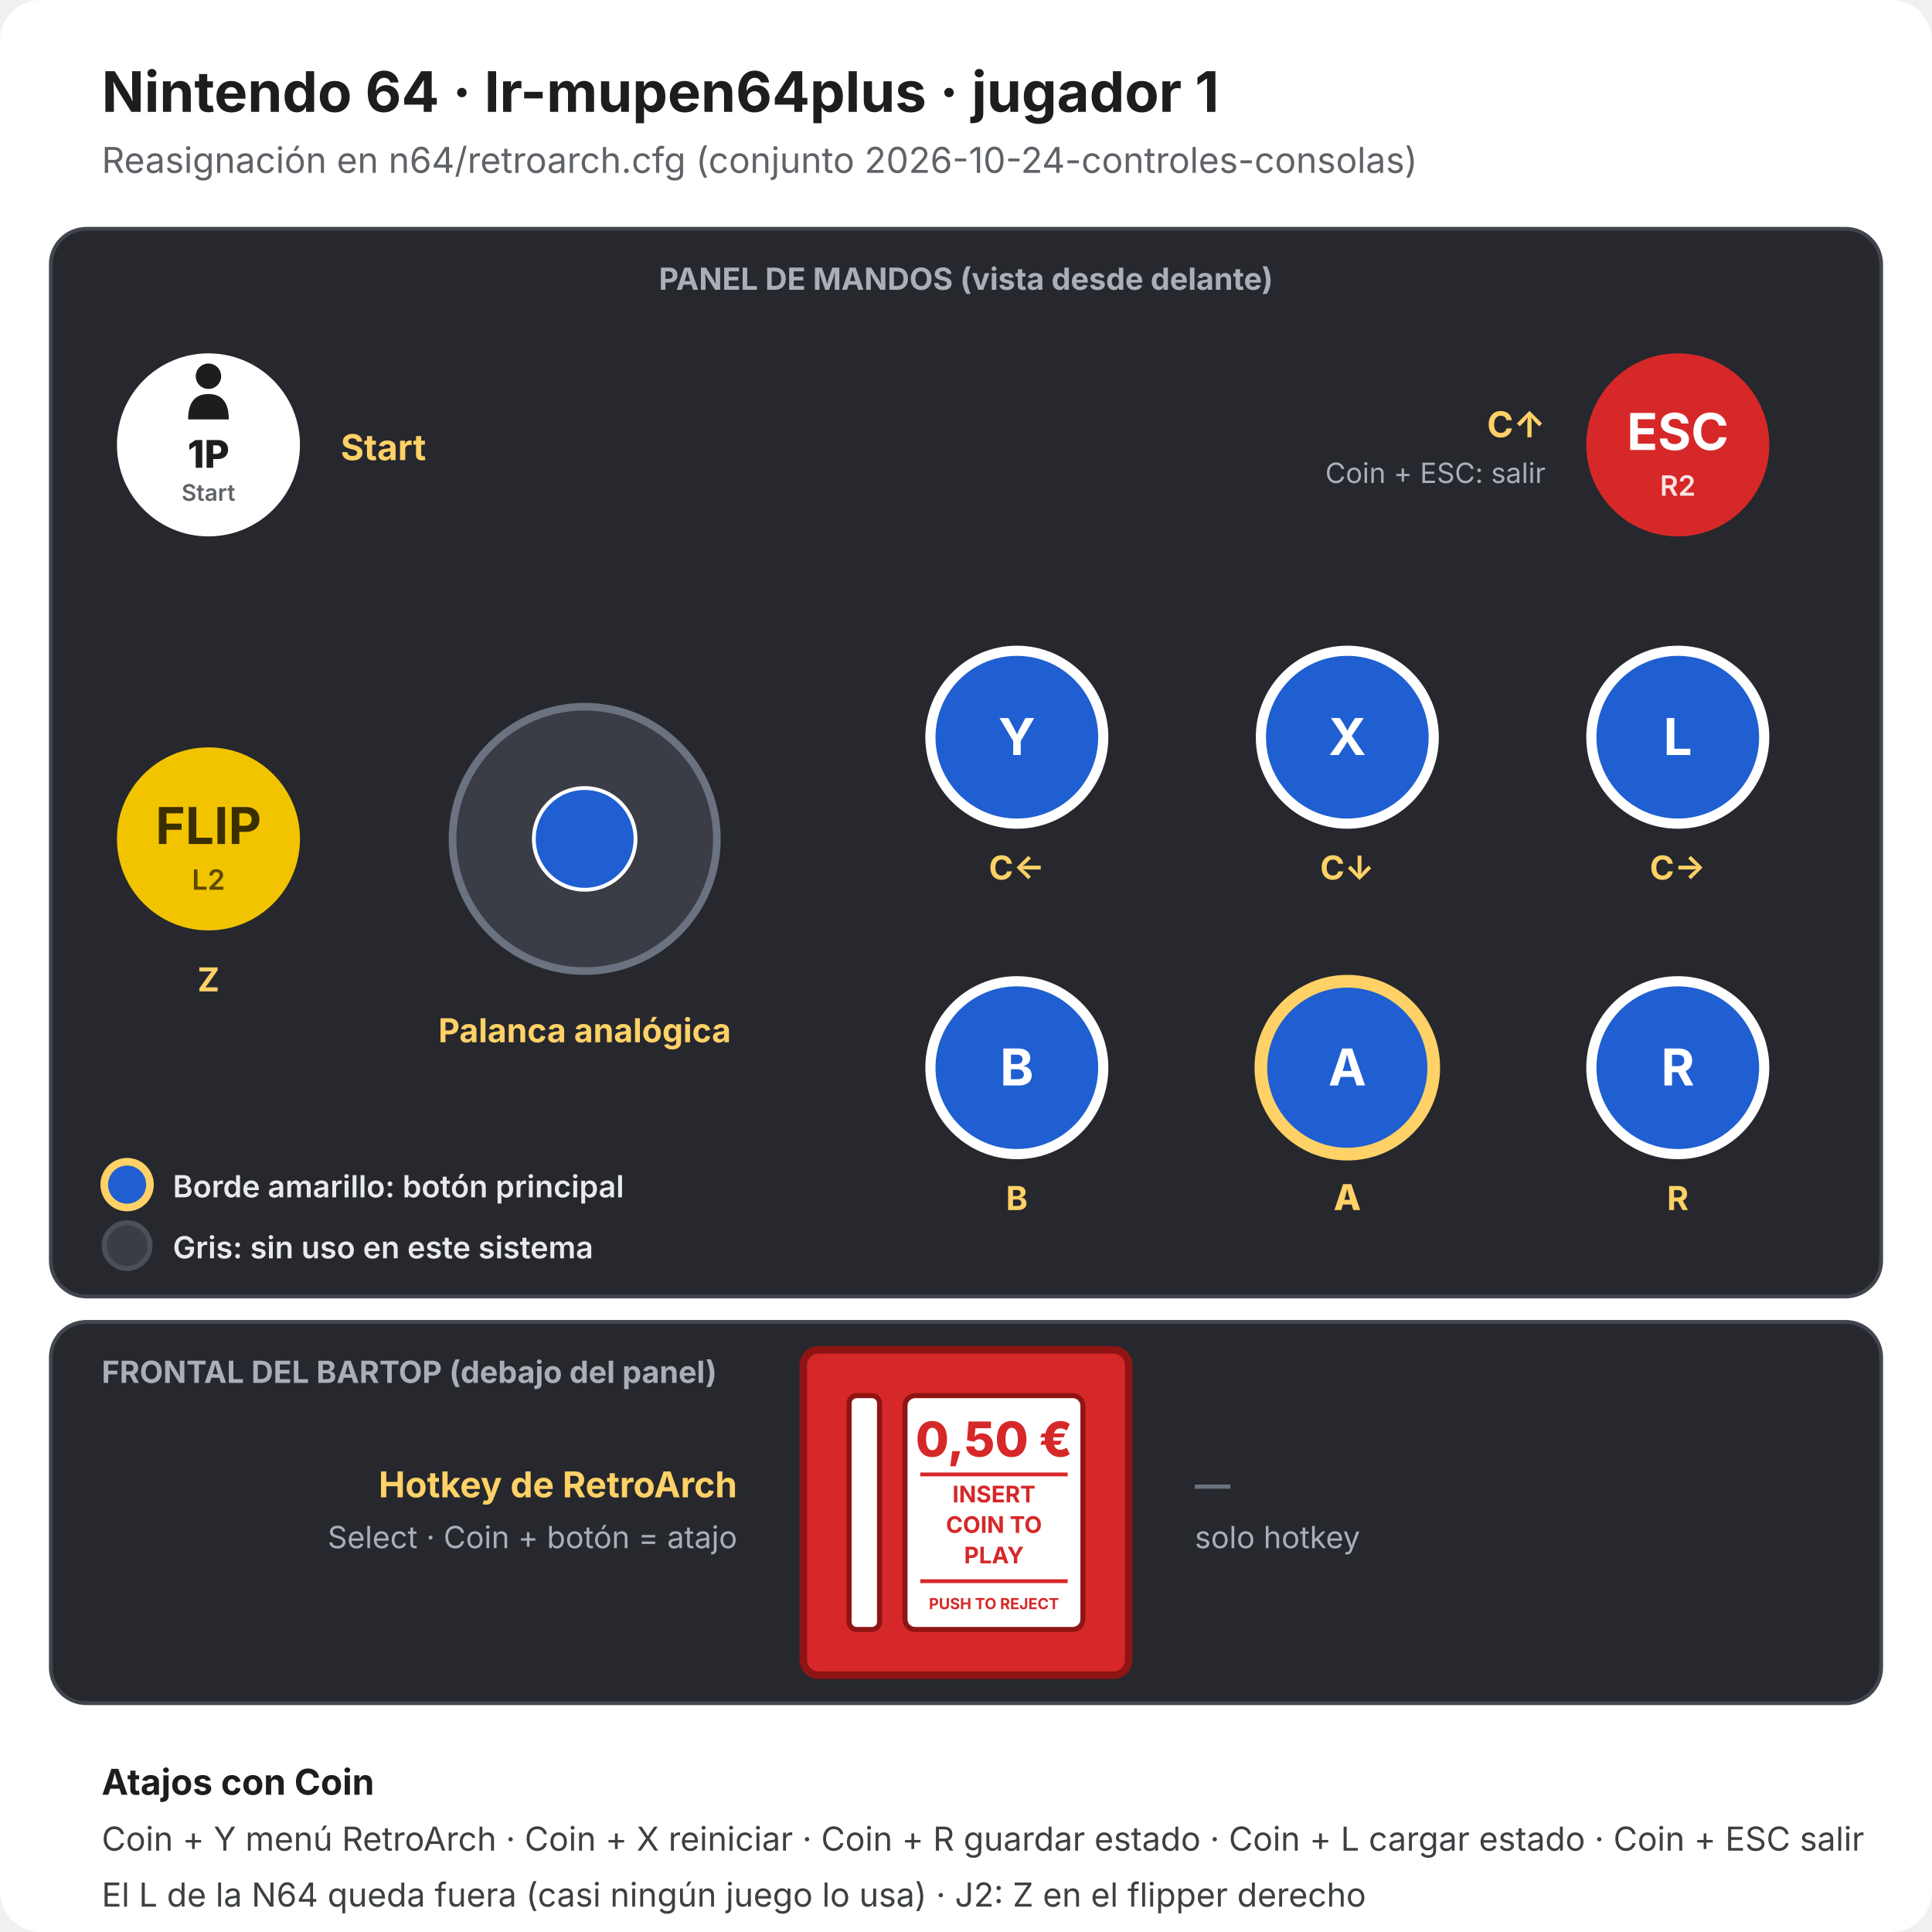
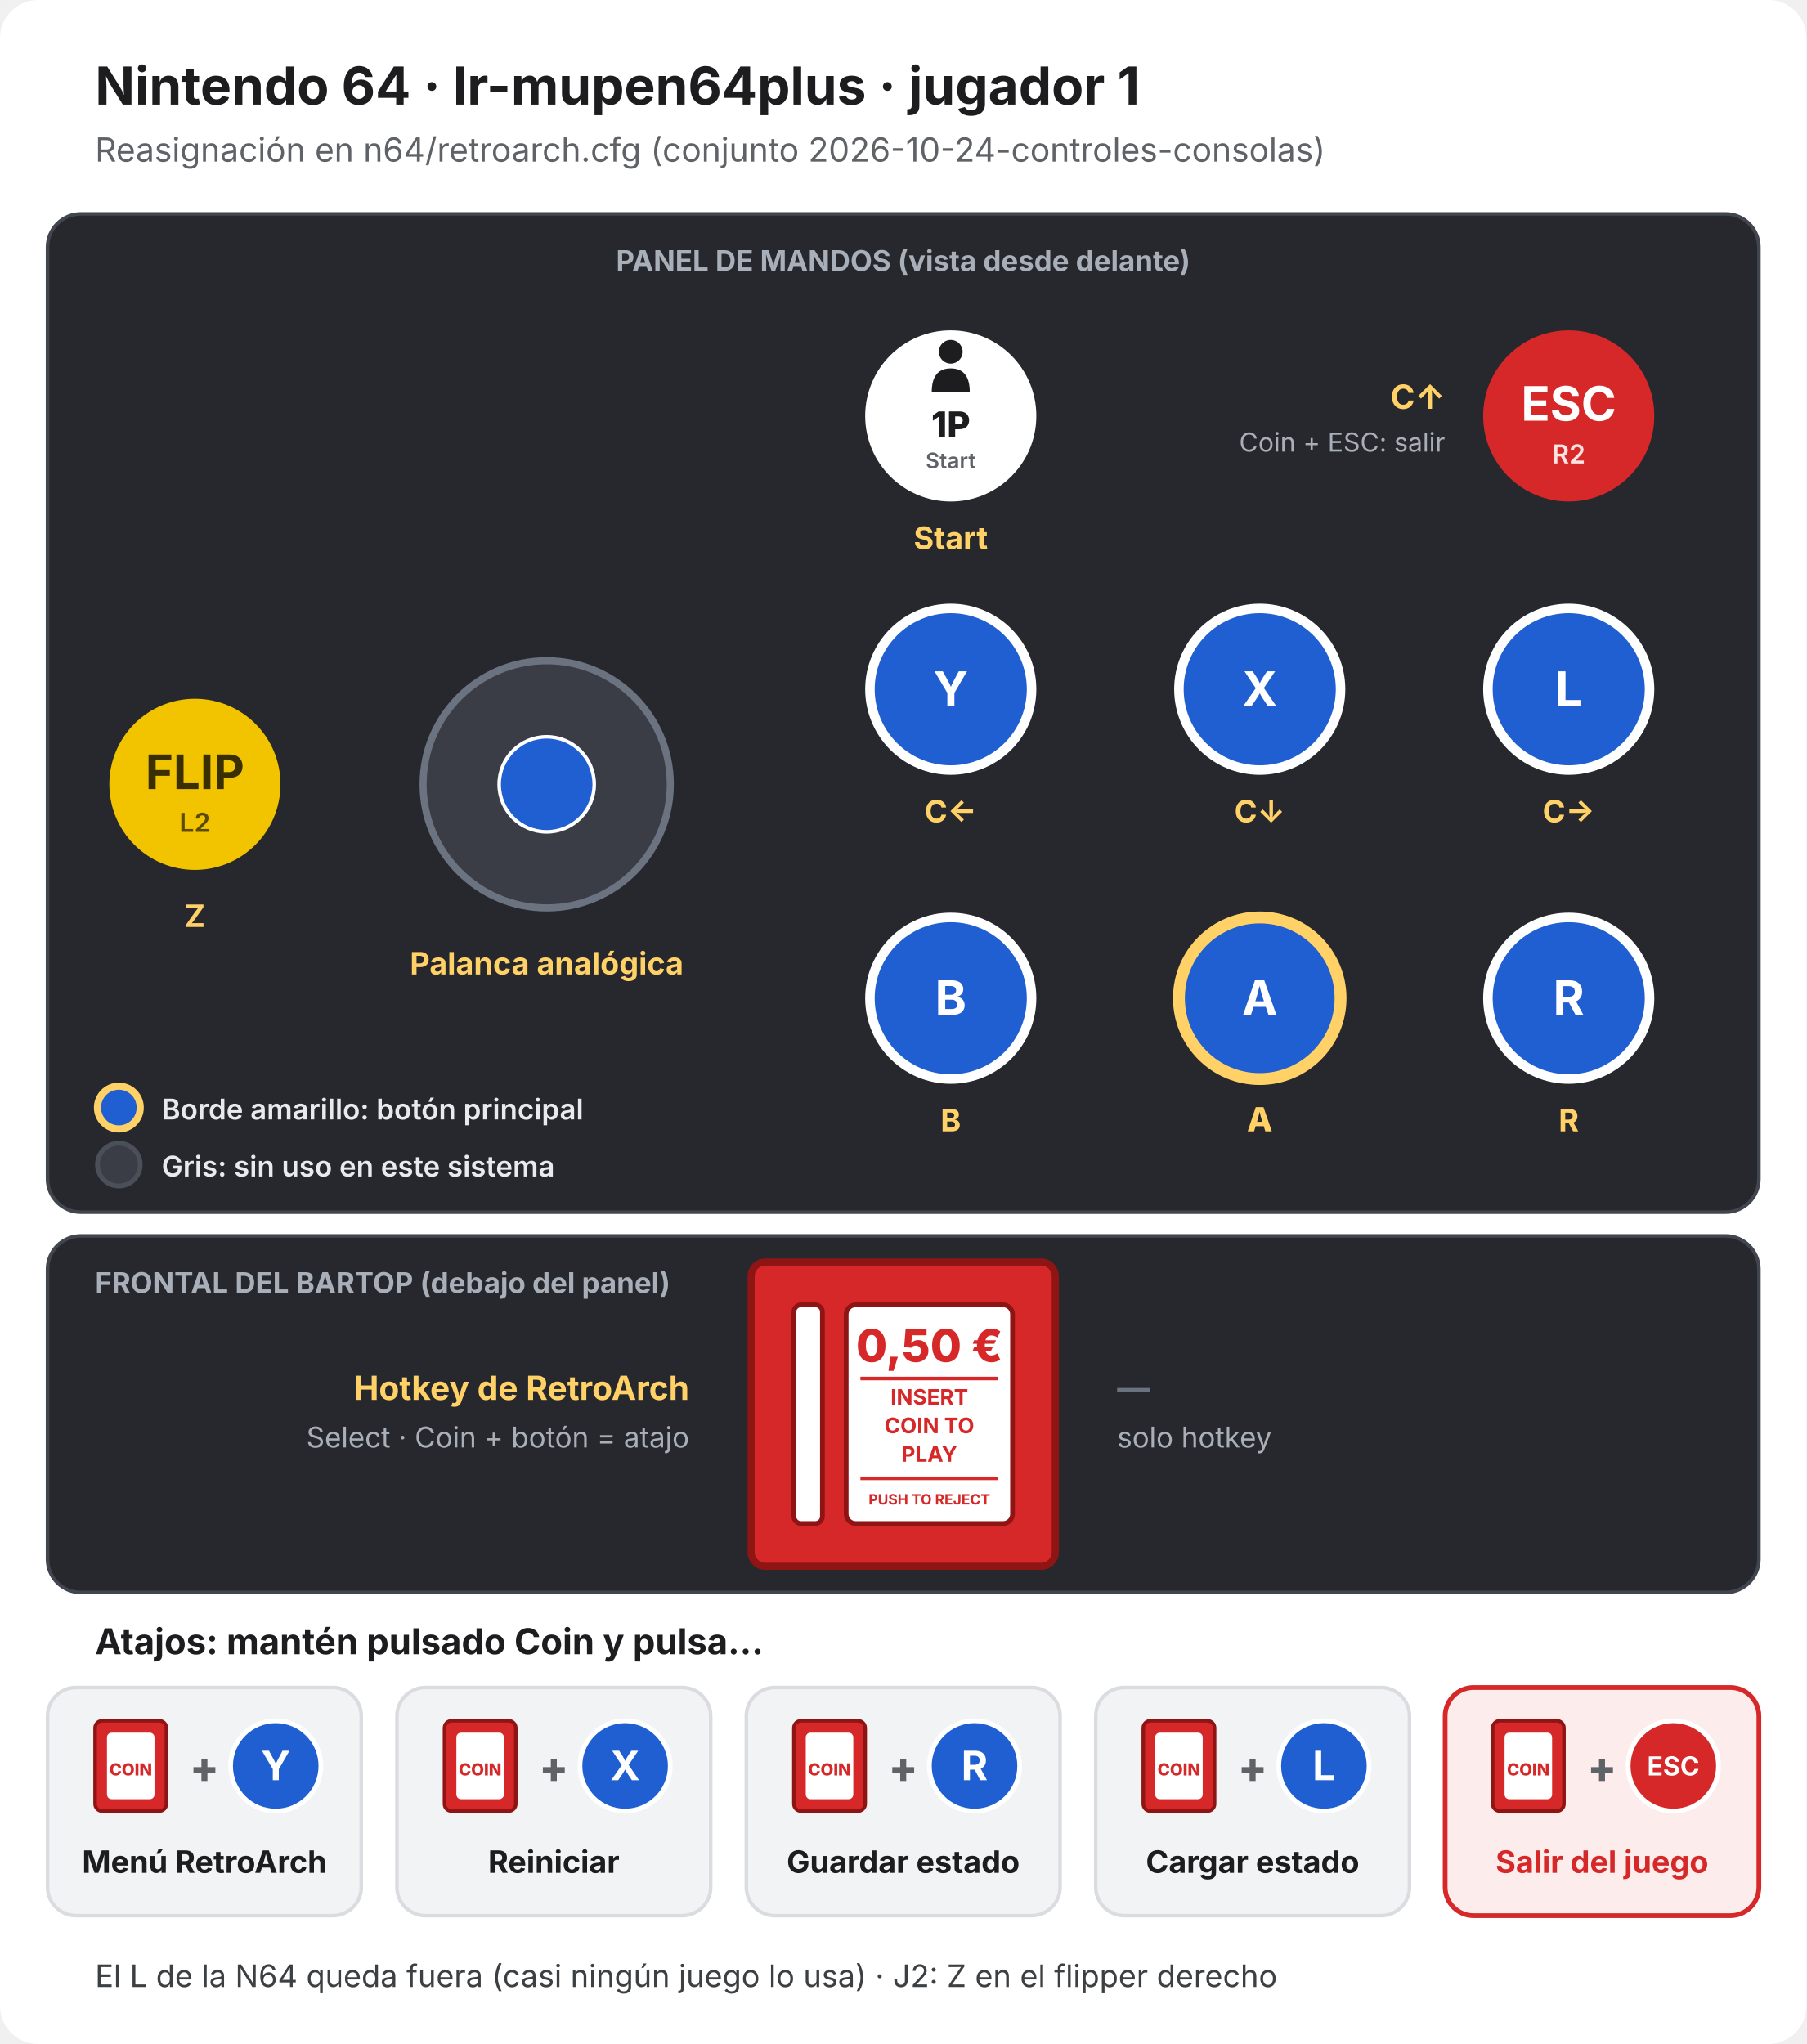
- <svg xmlns="http://www.w3.org/2000/svg" viewBox="0 0 760 760" width="760" height="760" font-family="Inter, Segoe UI, Helvetica, Arial, sans-serif">
-   <rect width="760" height="760" rx="16" fill="#ffffff" />
+ <svg xmlns="http://www.w3.org/2000/svg" viewBox="0 0 760 860" width="760" height="860" font-family="Inter, Segoe UI, Helvetica, Arial, sans-serif">
+   <rect width="760" height="860" rx="16" fill="#ffffff" />
  <text x="40" y="44" font-size="22" font-weight="700" fill="#1d1d1f" text-anchor="start">Nintendo 64 · lr-mupen64plus · jugador 1</text>
  <text x="40" y="68" font-size="14" font-weight="400" fill="#5f6368" text-anchor="start">Reasignación en n64/retroarch.cfg (conjunto 2026-10-24-controles-consolas)</text>
  <rect x="20" y="90" width="720" height="420" rx="14" fill="#26282e" stroke="#41454e" stroke-width="1.5" />
  <text x="380" y="114" font-size="12" font-weight="700" fill="#a9afb8" text-anchor="middle">PANEL DE MANDOS (vista desde delante)</text>
-   <circle cx="82" cy="175" r="34" fill="#ffffff" stroke="#ffffff" stroke-width="4" />
-   <circle cx="82" cy="148" r="5" fill="#1d1d1f" />
-   <path d="M74,165 Q74,155 82,155 Q90,155 90,165 Z" fill="#1d1d1f" />
-   <text x="82" y="184" font-size="15" font-weight="800" fill="#1d1d1f" text-anchor="middle">1P</text>
-   <text x="82" y="197" font-size="9" font-weight="600" fill="#5f6368" text-anchor="middle">Start</text>
-   <text x="134" y="181" font-size="14" font-weight="700" fill="#ffd166" text-anchor="start">Start</text>
+   <circle cx="400" cy="175" r="34" fill="#ffffff" stroke="#ffffff" stroke-width="4" />
+   <circle cx="400" cy="148" r="5" fill="#1d1d1f" />
+   <path d="M392,165 Q392,155 400,155 Q408,155 408,165 Z" fill="#1d1d1f" />
+   <text x="400" y="184" font-size="15" font-weight="800" fill="#1d1d1f" text-anchor="middle">1P</text>
+   <text x="400" y="197" font-size="9" font-weight="600" fill="#5f6368" text-anchor="middle">Start</text>
+   <text x="400" y="231" font-size="13" font-weight="700" fill="#ffd166" text-anchor="middle">Start</text>
  <circle cx="660" cy="175" r="34" fill="#d62828" stroke="#d62828" stroke-width="4" />
  <text x="660" y="177" font-size="20" font-weight="700" fill="#ffffff" text-anchor="middle">ESC</text>
  <text x="660" y="195" font-size="11" font-weight="600" fill="#ffe3e3" text-anchor="middle">R2</text>
  <text x="608" y="172" font-size="14" font-weight="700" fill="#ffd166" text-anchor="end">C↑</text>
  <text x="608" y="190" font-size="11" font-weight="400" fill="#a9afb8" text-anchor="end">Coin + ESC: salir</text>
  <circle cx="82" cy="330" r="34" fill="#f2c400" stroke="#f2c400" stroke-width="4" />
  <text x="82" y="332" font-size="20" font-weight="700" fill="#3a2f00" text-anchor="middle">FLIP</text>
  <text x="82" y="350" font-size="11" font-weight="600" fill="#5c4a00" text-anchor="middle">L2</text>
  <text x="82" y="390" font-size="13" font-weight="700" fill="#ffd166" text-anchor="middle">Z</text>
  <circle cx="50" cy="466" r="9" fill="#1f5fd1" stroke="#ffd166" stroke-width="3" />
  <text x="68" y="471" font-size="12" font-weight="600" fill="#e8eaed" text-anchor="start">Borde amarillo: botón principal</text>
  <circle cx="50" cy="490" r="9" fill="#3a3d45" stroke="#4b4f58" stroke-width="2" />
  <text x="68" y="495" font-size="12" font-weight="600" fill="#e8eaed" text-anchor="start">Gris: sin uso en este sistema</text>
  <circle cx="230" cy="330" r="52" fill="#3a3d45" stroke="#6b7280" stroke-width="3" />
  <circle cx="230" cy="330" r="20" fill="#1f5fd1" stroke="#ffffff" stroke-width="1.5" />
  <text x="230" y="410" font-size="13" font-weight="700" fill="#ffd166" text-anchor="middle">Palanca analógica</text>
  <circle cx="400" cy="290" r="34" fill="#1f5fd1" stroke="#ffffff" stroke-width="4" />
  <text x="400" y="297" font-size="20" font-weight="700" fill="#ffffff" text-anchor="middle">Y</text>
  <text x="400" y="346" font-size="13" font-weight="700" fill="#ffd166" text-anchor="middle">C←</text>
  <circle cx="530" cy="290" r="34" fill="#1f5fd1" stroke="#ffffff" stroke-width="4" />
  <text x="530" y="297" font-size="20" font-weight="700" fill="#ffffff" text-anchor="middle">X</text>
  <text x="530" y="346" font-size="13" font-weight="700" fill="#ffd166" text-anchor="middle">C↓</text>
  <circle cx="660" cy="290" r="34" fill="#1f5fd1" stroke="#ffffff" stroke-width="4" />
  <text x="660" y="297" font-size="20" font-weight="700" fill="#ffffff" text-anchor="middle">L</text>
  <text x="660" y="346" font-size="13" font-weight="700" fill="#ffd166" text-anchor="middle">C→</text>
  <circle cx="400" cy="420" r="34" fill="#1f5fd1" stroke="#ffffff" stroke-width="4" />
  <text x="400" y="427" font-size="20" font-weight="700" fill="#ffffff" text-anchor="middle">B</text>
  <text x="400" y="476" font-size="13" font-weight="700" fill="#ffd166" text-anchor="middle">B</text>
  <circle cx="530" cy="420" r="34" fill="#1f5fd1" stroke="#ffd166" stroke-width="5" />
  <text x="530" y="427" font-size="20" font-weight="700" fill="#ffffff" text-anchor="middle">A</text>
  <text x="530" y="476" font-size="14" font-weight="800" fill="#ffd166" text-anchor="middle">A</text>
  <circle cx="660" cy="420" r="34" fill="#1f5fd1" stroke="#ffffff" stroke-width="4" />
  <text x="660" y="427" font-size="20" font-weight="700" fill="#ffffff" text-anchor="middle">R</text>
  <text x="660" y="476" font-size="13" font-weight="700" fill="#ffd166" text-anchor="middle">R</text>
  <rect x="20" y="520" width="720" height="150" rx="14" fill="#26282e" stroke="#41454e" stroke-width="1.5" />
  <text x="40" y="544" font-size="12" font-weight="700" fill="#a9afb8" text-anchor="start">FRONTAL DEL BARTOP (debajo del panel)</text>
  <rect x="316" y="531" width="128" height="128" rx="6" fill="#d62828" stroke="#8f1414" stroke-width="3" />
  <rect x="334" y="549" width="12" height="92" rx="3" fill="#ffffff" stroke="#8f1414" stroke-width="2" />
  <rect x="356" y="549" width="70" height="92" rx="4" fill="#ffffff" stroke="#8f1414" stroke-width="2" />
  <text x="391" y="573" font-size="19" font-weight="800" fill="#d62828" text-anchor="middle">0,50 €</text>
  <line x1="362" y1="580" x2="420" y2="580" stroke="#d62828" stroke-width="1.5" />
  <text x="391" y="591" font-size="9" font-weight="700" fill="#d62828" text-anchor="middle">INSERT</text>
  <text x="391" y="603" font-size="9" font-weight="700" fill="#d62828" text-anchor="middle">COIN TO</text>
  <text x="391" y="615" font-size="9" font-weight="700" fill="#d62828" text-anchor="middle">PLAY</text>
  <line x1="362" y1="622" x2="420" y2="622" stroke="#d62828" stroke-width="1.5" />
  <text x="391" y="633" font-size="6" font-weight="700" fill="#d62828" text-anchor="middle">PUSH TO REJECT</text>
  <text x="290" y="589" font-size="14" font-weight="700" fill="#ffd166" text-anchor="end">Hotkey de RetroArch</text>
  <text x="290" y="609" font-size="12" font-weight="400" fill="#a9afb8" text-anchor="end">Select · Coin + botón = atajo</text>
  <text x="470" y="589" font-size="14" font-weight="700" fill="#6b7280" text-anchor="start">—</text>
  <text x="470" y="609" font-size="12" font-weight="400" fill="#a9afb8" text-anchor="start">solo hotkey</text>
-   <text x="40" y="706" font-size="14" font-weight="700" fill="#1d1d1f" text-anchor="start">Atajos con Coin</text>
-   <text x="40" y="728" font-size="13" font-weight="400" fill="#3c4043" text-anchor="start">Coin + Y menú RetroArch · Coin + X reiniciar · Coin + R guardar estado · Coin + L cargar estado · Coin + ESC salir</text>
-   <text x="40" y="750" font-size="13" font-weight="400" fill="#3c4043" text-anchor="start">El L de la N64 queda fuera (casi ningún juego lo usa) · J2: Z en el flipper derecho</text>
+   <text x="40" y="696" font-size="15" font-weight="700" fill="#1d1d1f" text-anchor="start">Atajos: mantén pulsado Coin y pulsa…</text>
+   <rect x="20" y="710" width="132" height="96" rx="12" fill="#f1f3f4" stroke="#dadce0" stroke-width="1.5" />
+   <rect x="40.0" y="724" width="30" height="38" rx="3" fill="#d62828" stroke="#8f1414" stroke-width="1.5" />
+   <rect x="45.0" y="729" width="20" height="28" rx="2" fill="#ffffff" />
+   <text x="55.0" y="747" font-size="7" font-weight="800" fill="#d62828" text-anchor="middle">COIN</text>
+   <text x="86.0" y="750" font-size="18" font-weight="800" fill="#5f6368" text-anchor="middle">+</text>
+   <circle cx="116.0" cy="743" r="19" fill="#1f5fd1" stroke="#ffffff" stroke-width="2" />
+   <text x="116.0" y="749" font-size="17" font-weight="700" fill="#ffffff" text-anchor="middle">Y</text>
+   <text x="86.0" y="788" font-size="13" font-weight="700" fill="#1d1d1f" text-anchor="middle">Menú RetroArch</text>
+   <rect x="167" y="710" width="132" height="96" rx="12" fill="#f1f3f4" stroke="#dadce0" stroke-width="1.5" />
+   <rect x="187.0" y="724" width="30" height="38" rx="3" fill="#d62828" stroke="#8f1414" stroke-width="1.5" />
+   <rect x="192.0" y="729" width="20" height="28" rx="2" fill="#ffffff" />
+   <text x="202.0" y="747" font-size="7" font-weight="800" fill="#d62828" text-anchor="middle">COIN</text>
+   <text x="233.0" y="750" font-size="18" font-weight="800" fill="#5f6368" text-anchor="middle">+</text>
+   <circle cx="263.0" cy="743" r="19" fill="#1f5fd1" stroke="#ffffff" stroke-width="2" />
+   <text x="263.0" y="749" font-size="17" font-weight="700" fill="#ffffff" text-anchor="middle">X</text>
+   <text x="233.0" y="788" font-size="13" font-weight="700" fill="#1d1d1f" text-anchor="middle">Reiniciar</text>
+   <rect x="314" y="710" width="132" height="96" rx="12" fill="#f1f3f4" stroke="#dadce0" stroke-width="1.5" />
+   <rect x="334.0" y="724" width="30" height="38" rx="3" fill="#d62828" stroke="#8f1414" stroke-width="1.5" />
+   <rect x="339.0" y="729" width="20" height="28" rx="2" fill="#ffffff" />
+   <text x="349.0" y="747" font-size="7" font-weight="800" fill="#d62828" text-anchor="middle">COIN</text>
+   <text x="380.0" y="750" font-size="18" font-weight="800" fill="#5f6368" text-anchor="middle">+</text>
+   <circle cx="410.0" cy="743" r="19" fill="#1f5fd1" stroke="#ffffff" stroke-width="2" />
+   <text x="410.0" y="749" font-size="17" font-weight="700" fill="#ffffff" text-anchor="middle">R</text>
+   <text x="380.0" y="788" font-size="13" font-weight="700" fill="#1d1d1f" text-anchor="middle">Guardar estado</text>
+   <rect x="461" y="710" width="132" height="96" rx="12" fill="#f1f3f4" stroke="#dadce0" stroke-width="1.5" />
+   <rect x="481.0" y="724" width="30" height="38" rx="3" fill="#d62828" stroke="#8f1414" stroke-width="1.5" />
+   <rect x="486.0" y="729" width="20" height="28" rx="2" fill="#ffffff" />
+   <text x="496.0" y="747" font-size="7" font-weight="800" fill="#d62828" text-anchor="middle">COIN</text>
+   <text x="527.0" y="750" font-size="18" font-weight="800" fill="#5f6368" text-anchor="middle">+</text>
+   <circle cx="557.0" cy="743" r="19" fill="#1f5fd1" stroke="#ffffff" stroke-width="2" />
+   <text x="557.0" y="749" font-size="17" font-weight="700" fill="#ffffff" text-anchor="middle">L</text>
+   <text x="527.0" y="788" font-size="13" font-weight="700" fill="#1d1d1f" text-anchor="middle">Cargar estado</text>
+   <rect x="608" y="710" width="132" height="96" rx="12" fill="#fdecec" stroke="#d62828" stroke-width="2" />
+   <rect x="628.0" y="724" width="30" height="38" rx="3" fill="#d62828" stroke="#8f1414" stroke-width="1.5" />
+   <rect x="633.0" y="729" width="20" height="28" rx="2" fill="#ffffff" />
+   <text x="643.0" y="747" font-size="7" font-weight="800" fill="#d62828" text-anchor="middle">COIN</text>
+   <text x="674.0" y="750" font-size="18" font-weight="800" fill="#5f6368" text-anchor="middle">+</text>
+   <circle cx="704.0" cy="743" r="19" fill="#d62828" stroke="#ffffff" stroke-width="2" />
+   <text x="704.0" y="747" font-size="11" font-weight="700" fill="#ffffff" text-anchor="middle">ESC</text>
+   <text x="674.0" y="788" font-size="13" font-weight="700" fill="#d62828" text-anchor="middle">Salir del juego</text>
+   <text x="40" y="836" font-size="13" font-weight="400" fill="#3c4043" text-anchor="start">El L de la N64 queda fuera (casi ningún juego lo usa) · J2: Z en el flipper derecho</text>
</svg>
